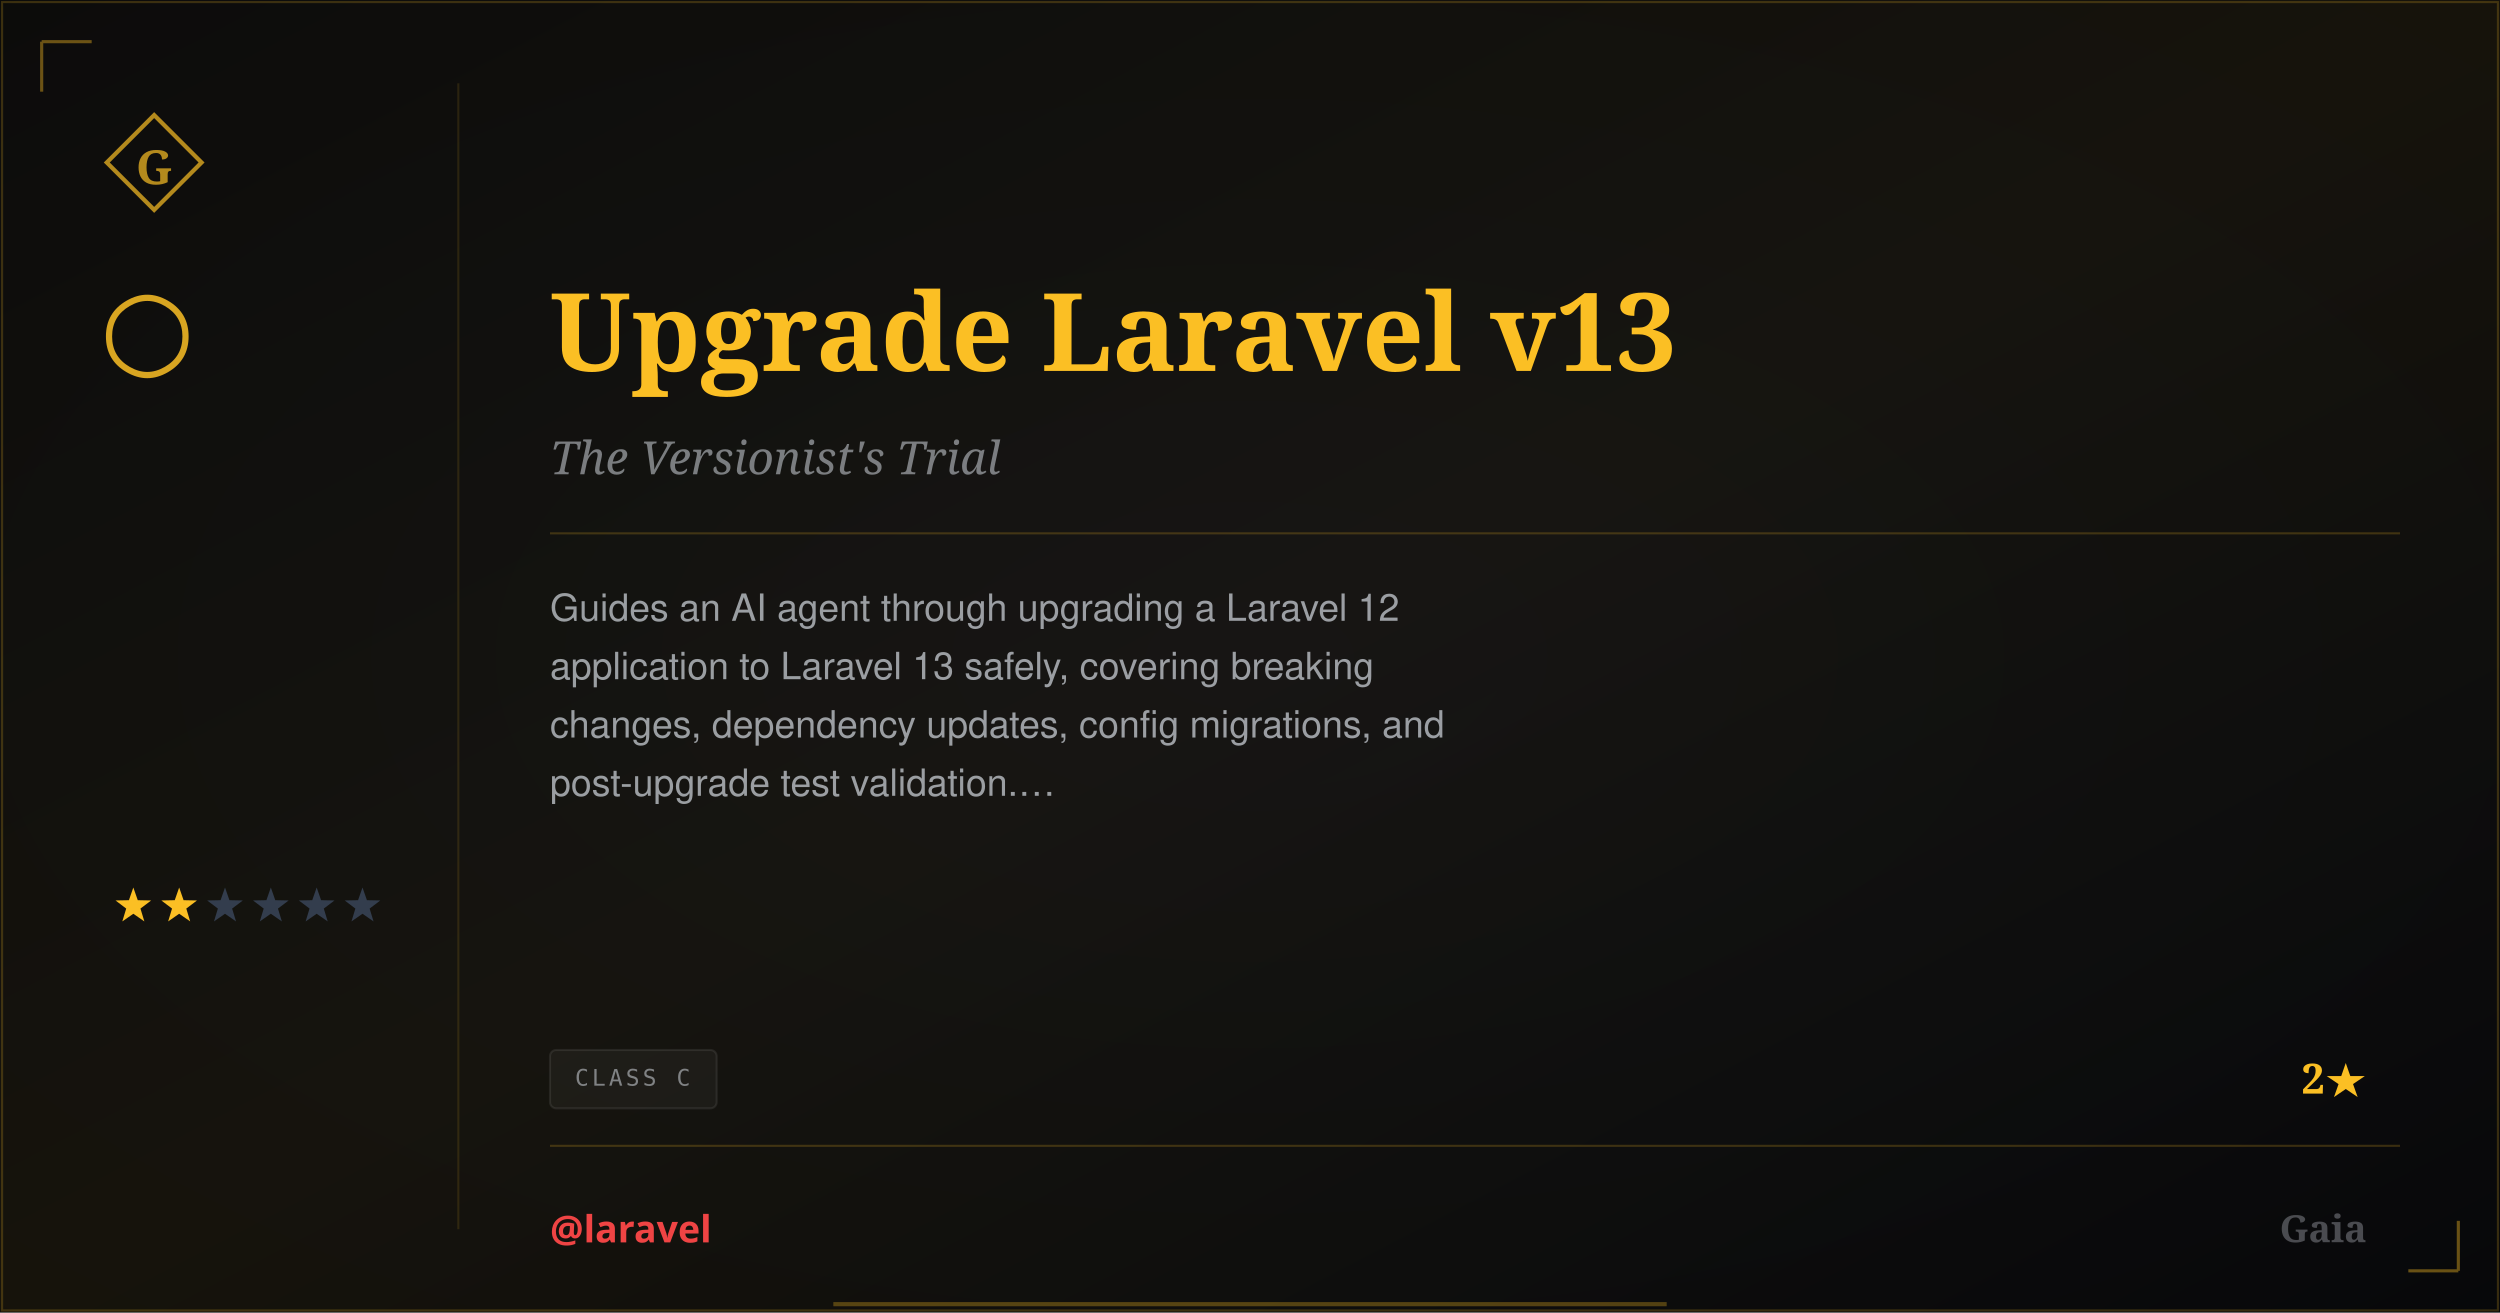
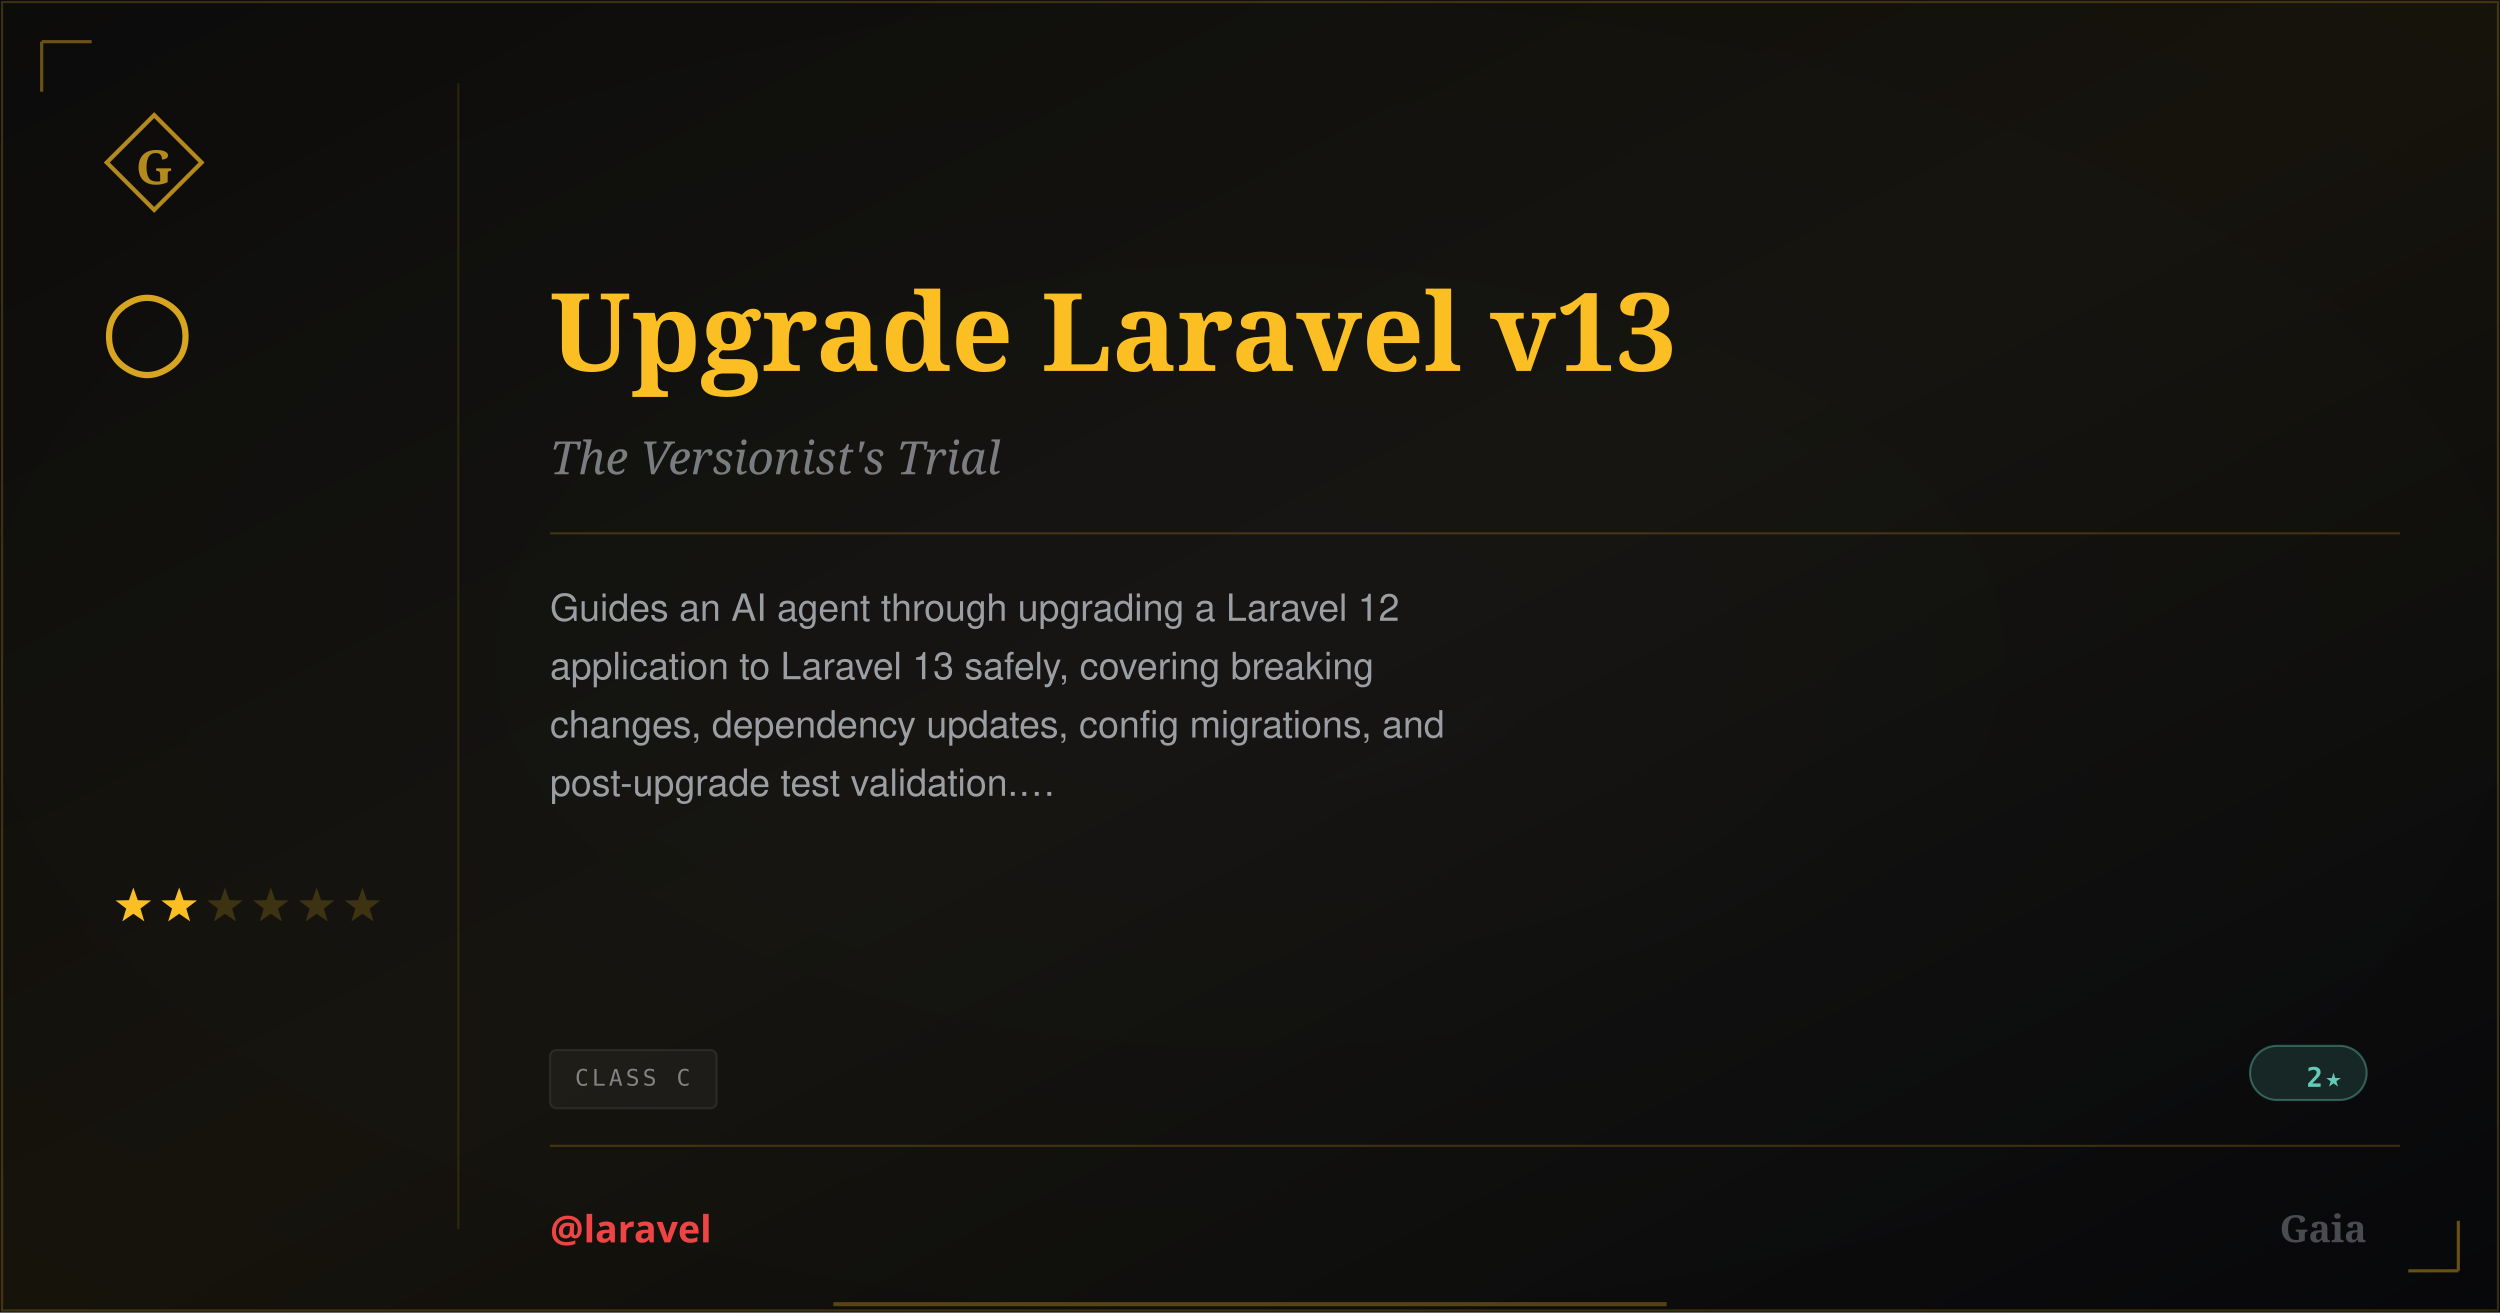
<svg xmlns="http://www.w3.org/2000/svg" width="1200" height="630" viewBox="0 0 1200 630">
  <defs>
    <linearGradient id="grad-laravel-upgrade-laravel-v13" x1="0" y1="0" x2="1" y2="1">
      <stop offset="0%" stop-color="#fbbf24" stop-opacity="0.04" />
      <stop offset="50%" stop-color="#fbbf24" stop-opacity="0.08" />
      <stop offset="100%" stop-color="#fbbf24" stop-opacity="0.02" />
    </linearGradient>
  </defs>
  <rect width="1200" height="630" fill="#030712" />
  <defs>
    <radialGradient id="vign-laravel-upgrade-laravel-v13" cx="50%" cy="50%" r="70%">
      <stop offset="0%" stop-color="transparent" />
      <stop offset="100%" stop-color="rgba(0,0,0,0.5)" />
    </radialGradient>
  </defs>
  <rect width="1200" height="630" fill="url(#vign-laravel-upgrade-laravel-v13)" />
  <rect width="1200" height="630" fill="url(#grad-laravel-upgrade-laravel-v13)" />
  <rect x="1" y="1" width="1198" height="628" fill="none" stroke="rgba(251,191,36,0.2)" stroke-width="1" />
  <path d="M 20 20 L 20 44 M 20 20 L 44 20" stroke="rgba(251,191,36,0.4)" stroke-width="1.5" fill="none" />
  <path d="M 1180 610 L 1180 586 M 1180 610 L 1156 610" stroke="rgba(251,191,36,0.4)" stroke-width="1.5" fill="none" />
  <svg x="48" y="52" width="52" height="52" viewBox="0 0 64 64">
    <path d="M 32 4 L 60 32 L 32 60 L 4 32 Z" fill="none" stroke="#fbbf24" stroke-width="2.5" stroke-linejoin="miter" opacity="0.7" />
    <text x="32" y="34" font-family="Georgia,serif" font-weight="600" font-size="28" fill="#fbbf24" text-anchor="middle" dominant-baseline="central" opacity="0.7">G</text>
  </svg>
  <text x="48" y="175" font-family="Georgia,serif" font-size="52" fill="#fbbf24" opacity="0.85">○</text>
-   <polygon points="64.00,426.00 66.12,432.09 72.56,432.22 67.42,436.11 69.29,442.28 64.00,438.60 58.71,442.28 60.58,436.11 55.44,432.22 61.88,432.09" fill="#fbbf24" />
-   <polygon points="86.00,426.00 88.12,432.09 94.56,432.22 89.42,436.11 91.29,442.28 86.00,438.60 80.71,442.28 82.58,436.11 77.44,432.22 83.88,432.09" fill="#fbbf24" />
-   <polygon points="108.00,426.00 110.12,432.09 116.56,432.22 111.42,436.11 113.29,442.28 108.00,438.60 102.71,442.28 104.58,436.11 99.44,432.22 105.88,432.09" fill="#333d4d" />
-   <polygon points="130.00,426.00 132.12,432.09 138.56,432.22 133.42,436.11 135.29,442.28 130.00,438.60 124.71,442.28 126.58,436.11 121.44,432.22 127.88,432.09" fill="#333d4d" />
-   <polygon points="152.00,426.00 154.12,432.09 160.56,432.22 155.42,436.11 157.29,442.28 152.00,438.60 146.71,442.28 148.58,436.11 143.44,432.22 149.88,432.09" fill="#333d4d" />
-   <polygon points="174.00,426.00 176.12,432.09 182.56,432.22 177.42,436.11 179.29,442.28 174.00,438.60 168.71,442.28 170.58,436.11 165.44,432.22 171.88,432.09" fill="#333d4d" />
+   <polygon points="64.00,426.00 66.12,432.09 72.56,432.22 67.42,436.11 69.29,442.28 64.00,438.60 58.71,442.28 60.58,436.11 55.44,432.22 61.88,432.09" fill="#fbbf24" opacity="1" />
+   <polygon points="86.00,426.00 88.12,432.09 94.56,432.22 89.42,436.11 91.29,442.28 86.00,438.60 80.71,442.28 82.58,436.11 77.44,432.22 83.88,432.09" fill="#fbbf24" opacity="1" />
+   <polygon points="108.00,426.00 110.12,432.09 116.56,432.22 111.42,436.11 113.29,442.28 108.00,438.60 102.71,442.28 104.58,436.11 99.44,432.22 105.88,432.09" fill="#fbbf24" opacity="0.18" />
+   <polygon points="130.00,426.00 132.12,432.09 138.56,432.22 133.42,436.11 135.29,442.28 130.00,438.60 124.71,442.28 126.58,436.11 121.44,432.22 127.88,432.09" fill="#fbbf24" opacity="0.18" />
+   <polygon points="152.00,426.00 154.12,432.09 160.56,432.22 155.42,436.11 157.29,442.28 152.00,438.60 146.71,442.28 148.58,436.11 143.44,432.22 149.88,432.09" fill="#fbbf24" opacity="0.18" />
+   <polygon points="174.00,426.00 176.12,432.09 182.56,432.22 177.42,436.11 179.29,442.28 174.00,438.60 168.71,442.28 170.58,436.11 165.44,432.22 171.88,432.09" fill="#fbbf24" opacity="0.18" />
  <line x1="220" y1="40" x2="220" y2="590" stroke="rgba(251,191,36,0.12)" stroke-width="1" />
  <text x="264" y="160" font-family="EB Garamond,Georgia,serif" font-size="52" font-weight="600" fill="#fbbf24" dominant-baseline="middle">Upgrade Laravel v13</text>
  <text x="264" y="220" font-family="EB Garamond,Georgia,serif" font-size="22" font-style="italic" fill="rgba(226,232,240,0.5)" dominant-baseline="middle">The Versionist's Trial</text>
  <line x1="264" y1="256" x2="1152" y2="256" stroke="rgba(251,191,36,0.2)" stroke-width="1" />
  <text x="264" y="298" font-family="Bricolage Grotesque,Helvetica,Arial,sans-serif" font-size="18" fill="rgba(226,232,240,0.65)">
    <tspan x="264" dy="0">Guides an AI agent through upgrading a Laravel 12</tspan>
    <tspan x="264" dy="28">application to Laravel 13 safely, covering breaking</tspan>
    <tspan x="264" dy="28">changes, dependency updates, config migrations, and</tspan>
    <tspan x="264" dy="28">post-upgrade test validation.…</tspan>
  </text>
  <rect x="264" y="504" width="80" height="28" rx="3" fill="rgba(255,255,255,0.04)" stroke="rgba(255,255,255,0.08)" stroke-width="1" />
  <text x="276" y="518" font-family="monospace" font-size="11" letter-spacing="1.5" fill="rgba(226,232,240,0.5)" dominant-baseline="middle" text-transform="uppercase">CLASS C</text>
-   <text x="1136" y="518" font-family="EB Garamond,Georgia,serif" font-size="20" font-weight="600" fill="#fbbf24" text-anchor="end" dominant-baseline="middle">2★</text>
+   <rect x="1080" y="502" width="56" height="26" rx="13" fill="rgba(99,202,183,.15)" stroke="rgba(99,202,183,.4)" stroke-width="1" />
+   <text x="1124" y="518" font-family="'Departure Mono','JetBrains Mono',monospace" font-size="13" font-weight="600" letter-spacing="1.2" fill="#63cab7" text-anchor="end" dominant-baseline="middle">2★</text>
  <line x1="264" y1="550" x2="1152" y2="550" stroke="rgba(251,191,36,0.2)" stroke-width="1" />
  <text x="264" y="590" font-family="'Bricolage Grotesque',sans-serif" font-size="18" font-weight="600" fill="#ef4444" dominant-baseline="middle">@laravel</text>
  <text x="1136" y="590" font-family="EB Garamond,Georgia,serif" font-size="18" font-weight="600" fill="rgba(226,232,240,0.3)" text-anchor="end" dominant-baseline="middle">Gaia</text>
  <line x1="400" y1="626" x2="800" y2="626" stroke="#fbbf24" stroke-width="2" stroke-opacity="0.3" />
</svg>
